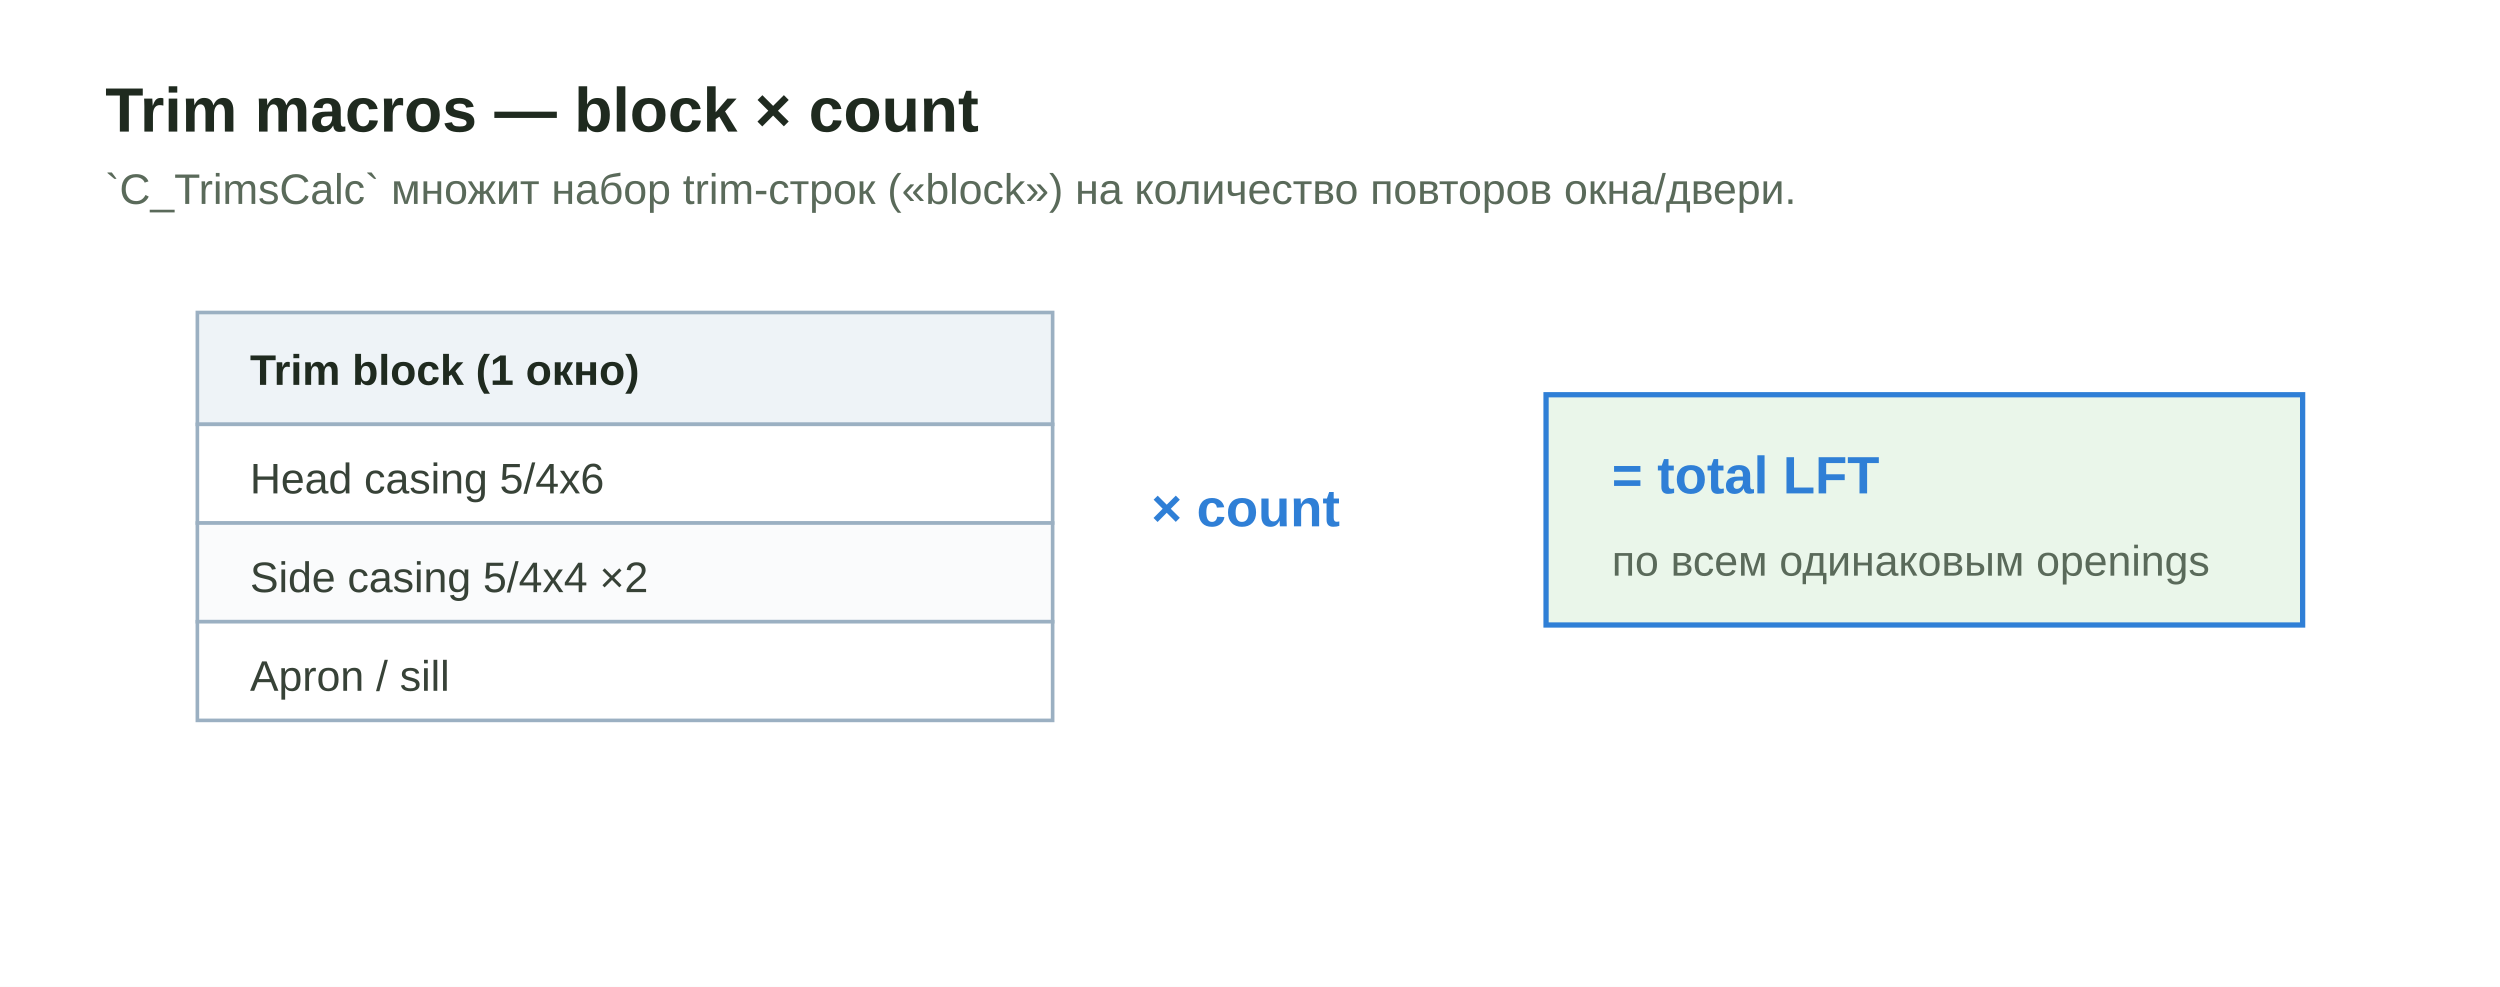
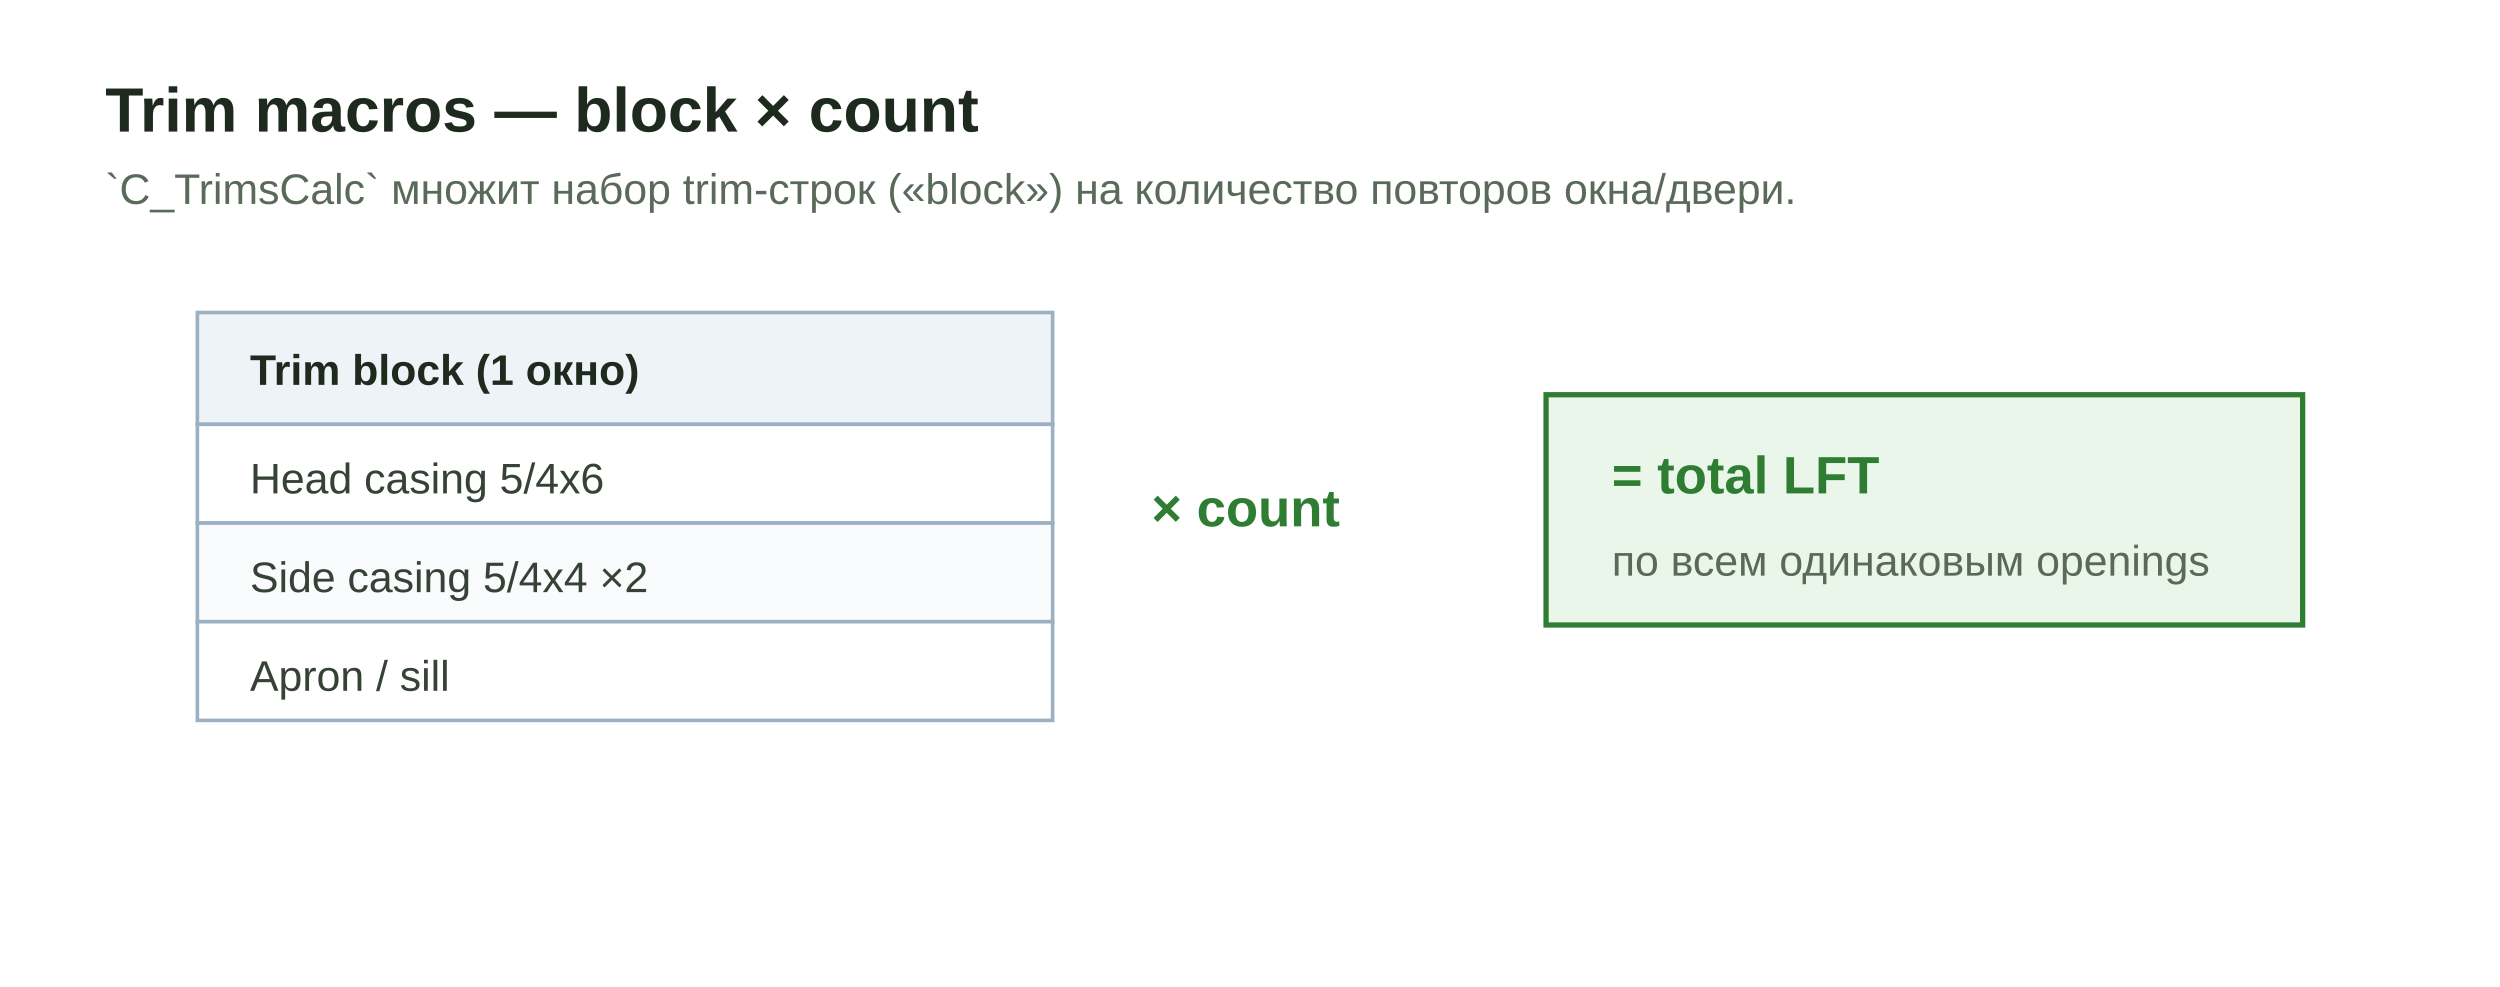
<svg xmlns="http://www.w3.org/2000/svg" viewBox="0 0 760 300" role="img" aria-labelledby="t">
-   <style>.t{font:700 19px "Segoe UI",Arial,sans-serif;fill:#1f2a1f}.s{font:400 13px "Segoe UI",Arial,sans-serif;fill:#5a6a5a}.h{font:700 13px "Segoe UI",Arial,sans-serif;fill:#1f2a1f}.c{font:400 13px "Segoe UI",Arial,sans-serif;fill:#374237}.code{font:700 16px "Segoe UI",Arial,sans-serif;fill:#2f7fd6}</style>
+   <style>.t{font:700 19px "Segoe UI",Arial,sans-serif;fill:#1f2a1f}.s{font:400 13px "Segoe UI",Arial,sans-serif;fill:#5a6a5a}.h{font:700 13px "Segoe UI",Arial,sans-serif;fill:#1f2a1f}.c{font:400 13px "Segoe UI",Arial,sans-serif;fill:#374237}.code{font:700 16px "Segoe UI",Arial,sans-serif;fill:#2e7d32}</style>
  <rect width="760" height="300" fill="#fff" />
  <text class="t" x="32" y="40">Trim macros — block × count</text>
  <text class="s" x="32" y="62">`C_TrimsCalc` множит набор trim-строк («block») на количество повторов окна/двери.</text>
  <g stroke="#9bb0c2" stroke-width="1.1">
    <rect x="60" y="95" width="260" height="34" fill="#eef3f7" />
    <rect x="60" y="129" width="260" height="30" fill="#fff" />
    <rect x="60" y="159" width="260" height="30" fill="#fafbfc" />
    <rect x="60" y="189" width="260" height="30" fill="#fff" />
  </g>
  <text class="h" x="76" y="117">Trim block (1 окно)</text>
  <text class="c" x="76" y="150">Head casing 5/4x6</text>
  <text class="c" x="76" y="180">Side casing 5/4x4 ×2</text>
  <text class="c" x="76" y="210">Apron / sill</text>
  <text class="code" x="350" y="160">× count</text>
-   <rect x="470" y="120" width="230" height="70" fill="#eaf6ea" stroke="#2f7fd6" stroke-width="1.6" />
+   <rect x="470" y="120" width="230" height="70" fill="#eaf6ea" stroke="#2e7d32" stroke-width="1.6" />
  <text class="code" x="490" y="150">= total LFT</text>
  <text class="s" x="490" y="175">по всем одинаковым openings</text>
</svg>
